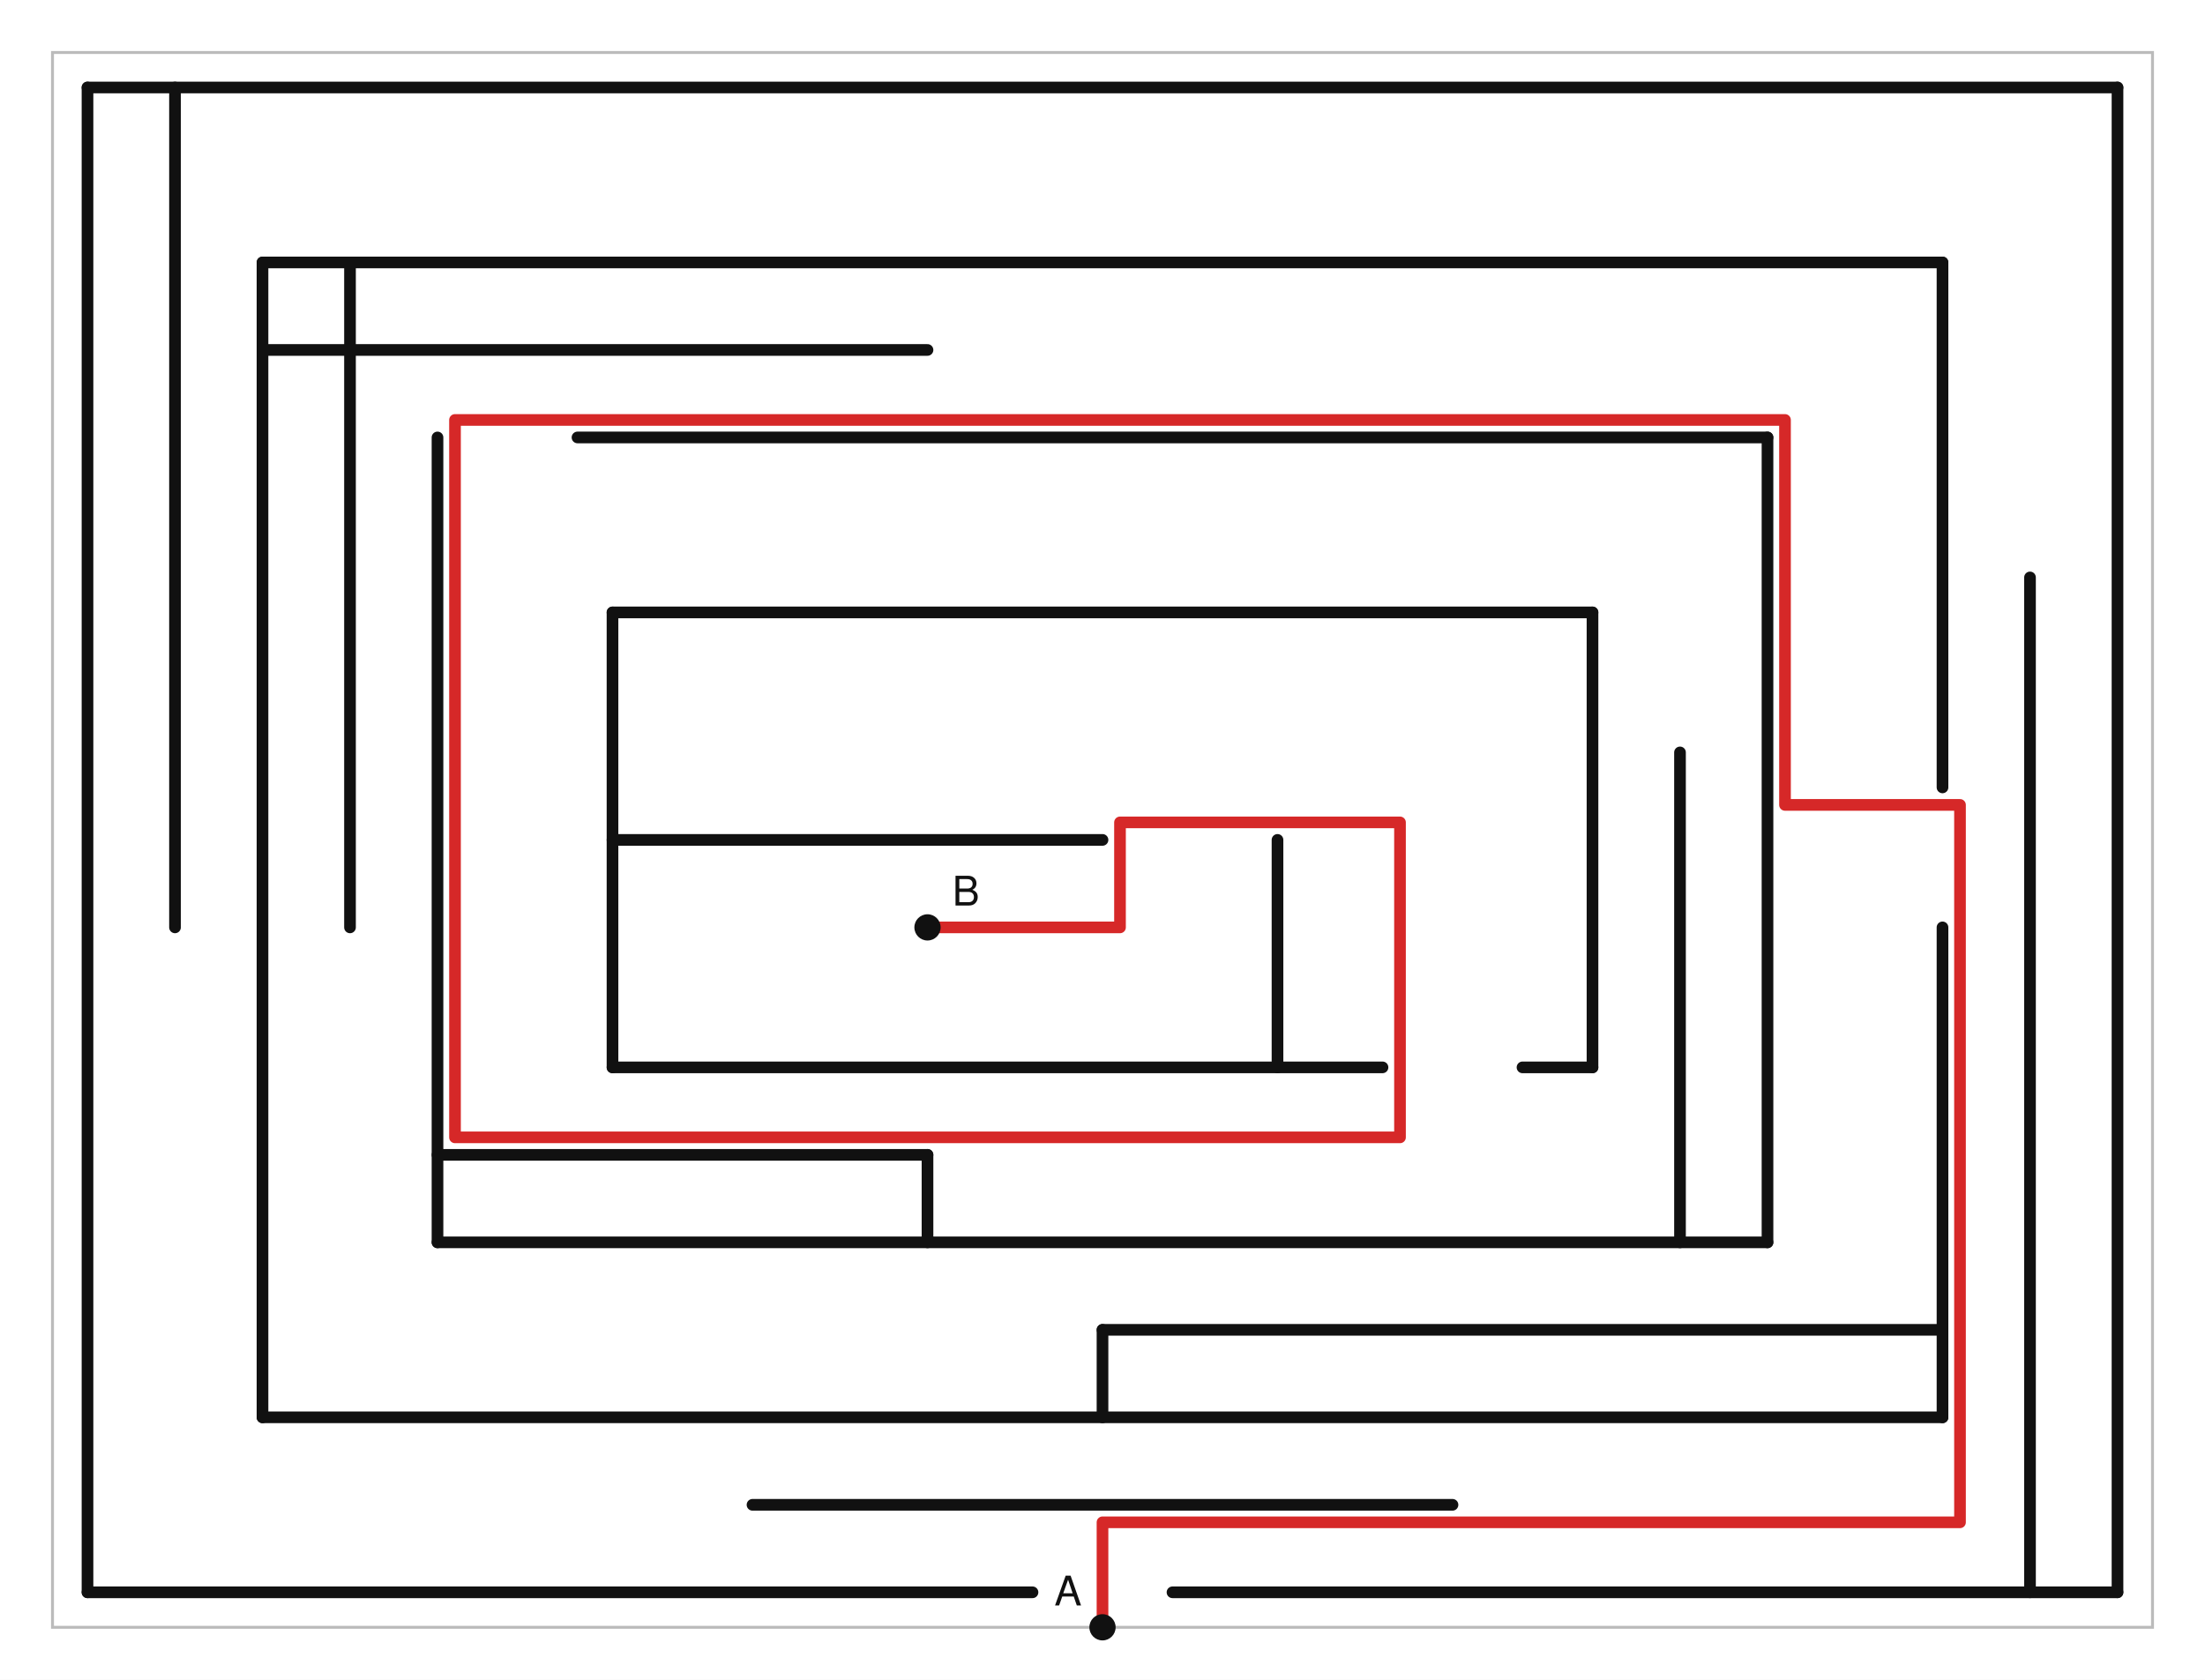
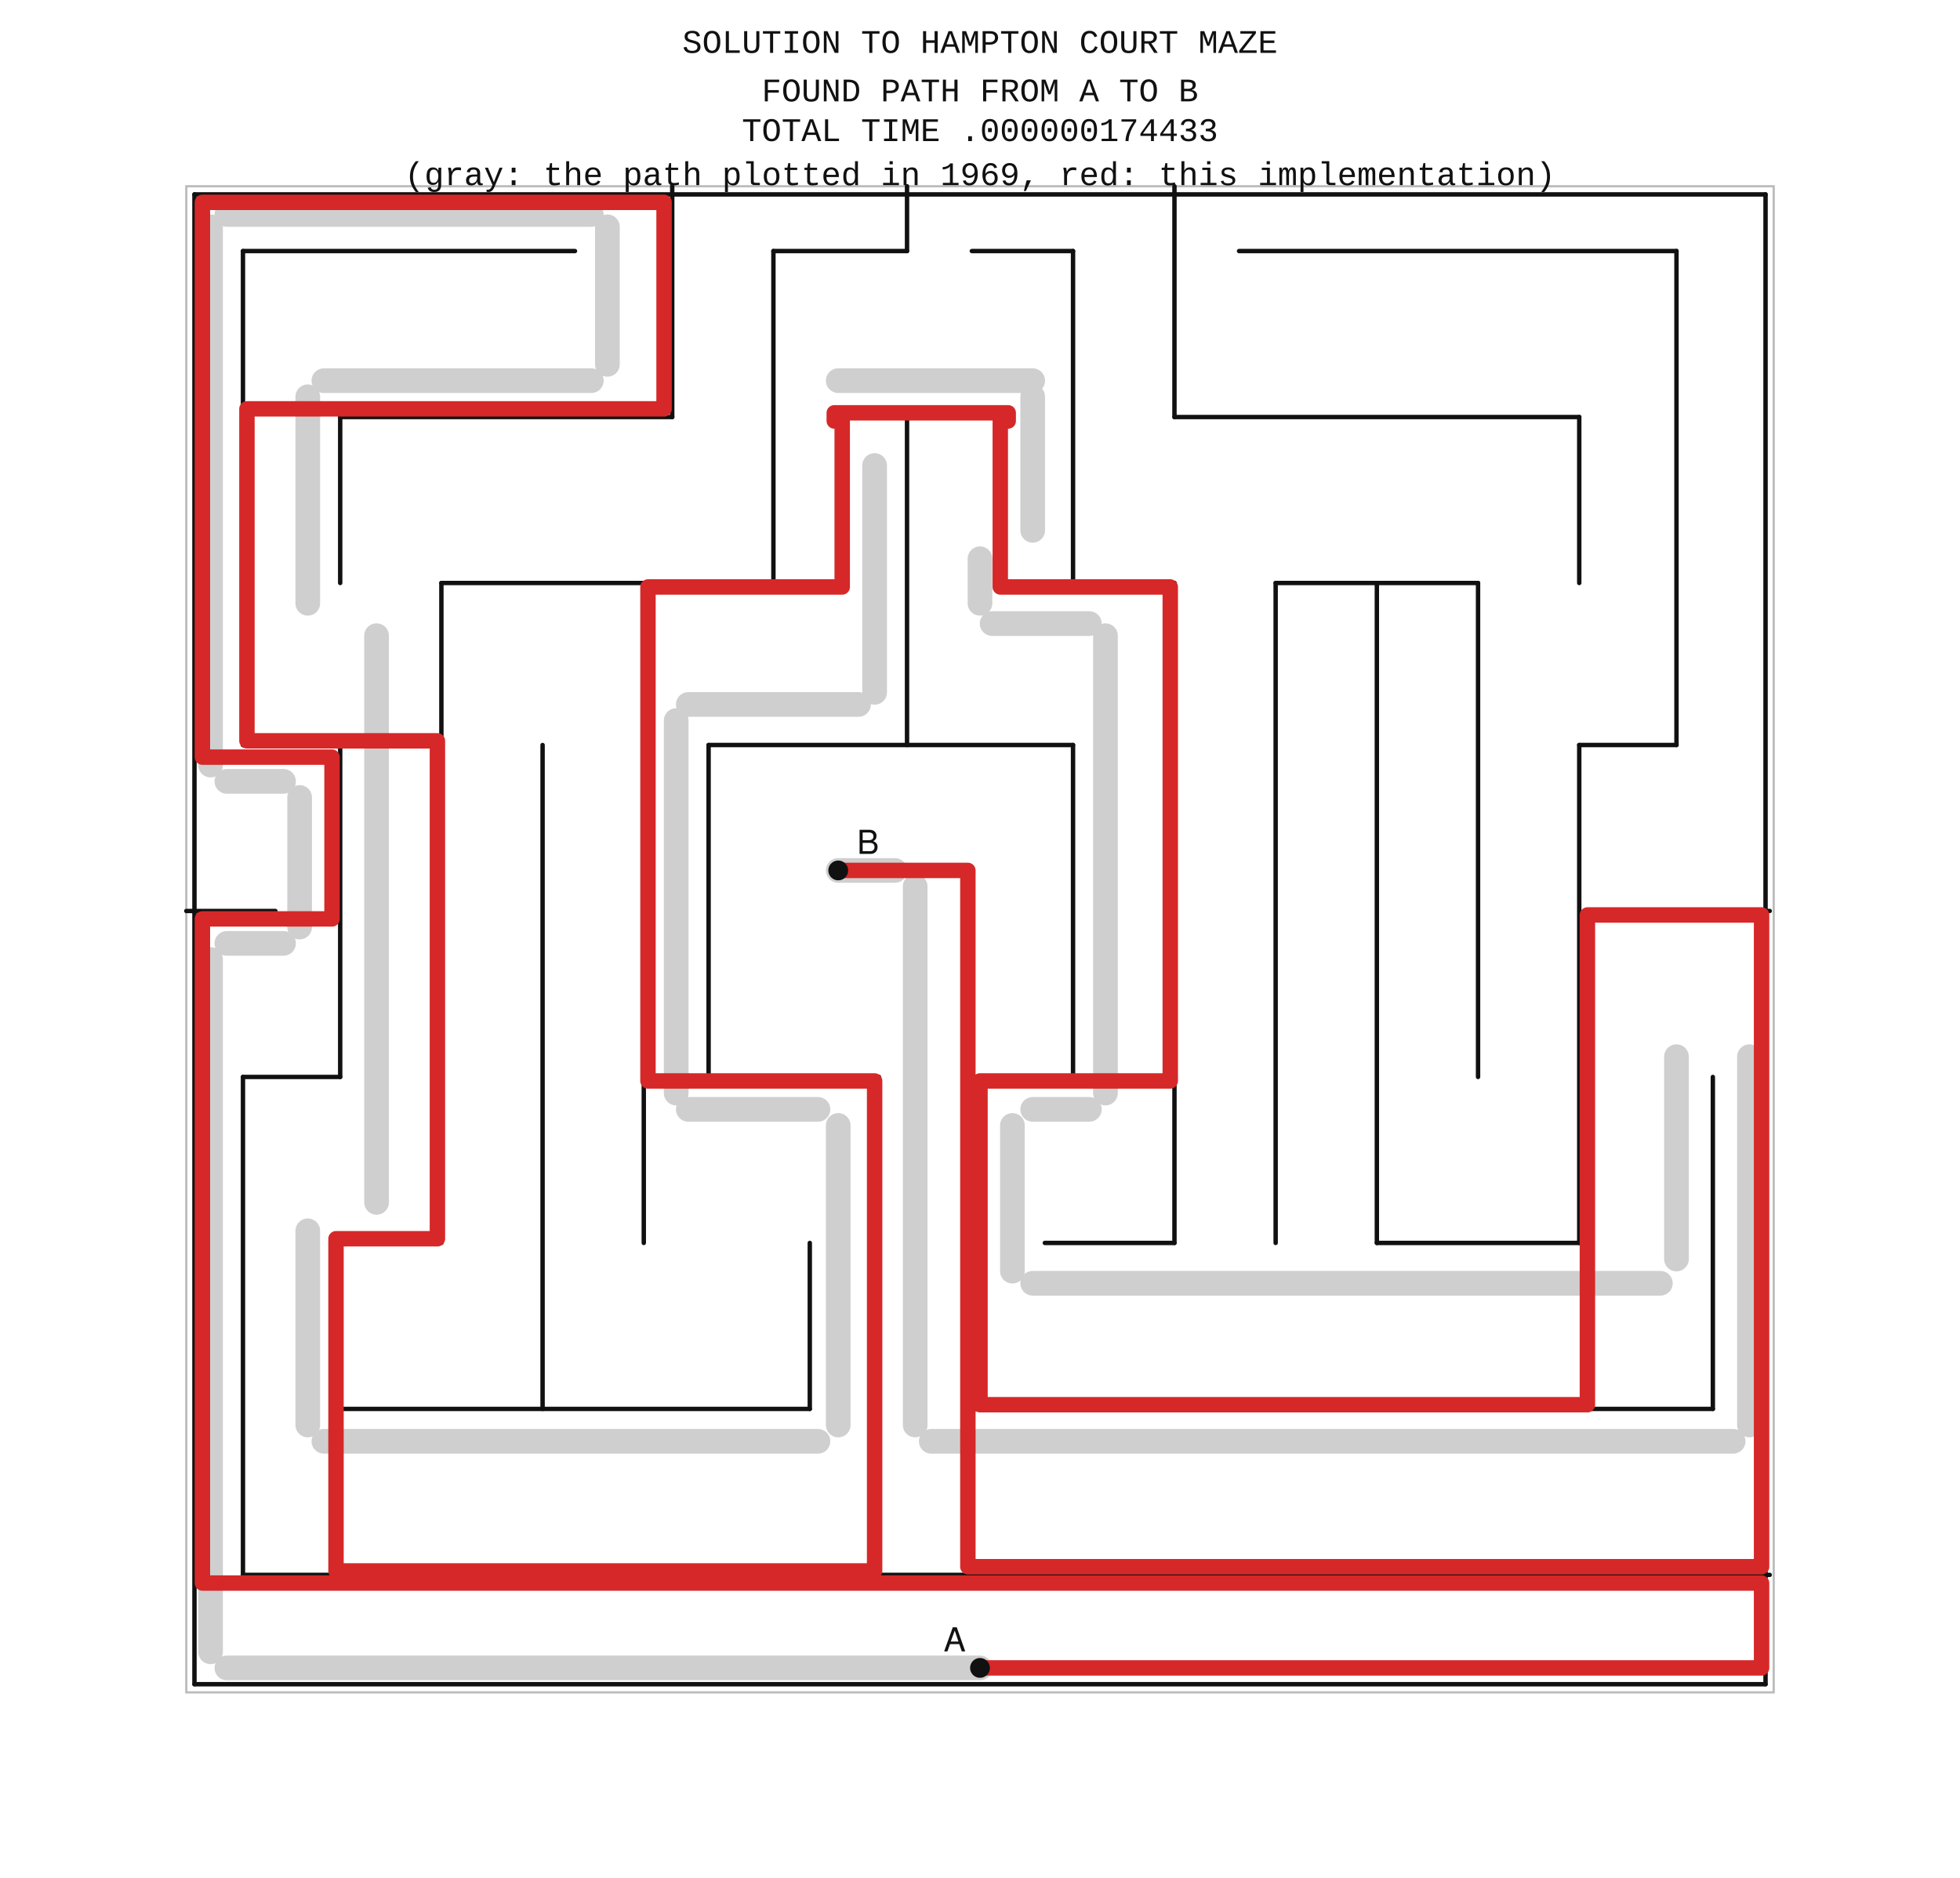
- <svg xmlns="http://www.w3.org/2000/svg" width="756" height="576" viewBox="0 0 756 576">
+ <svg xmlns="http://www.w3.org/2000/svg" width="889" height="852" viewBox="0 0 889 852">
  <rect width="100%" height="100%" fill="#ffffff" />
-   <rect x="18.0" y="18.0" width="720.0" height="540.0" fill="none" stroke="#bbbbbb" stroke-width="1" />
-   <line x1="30.0" y1="546.0" x2="354.0" y2="546.0" stroke="#111111" stroke-width="4" stroke-linecap="round" />
-   <line x1="402.0" y1="546.0" x2="726.0" y2="546.0" stroke="#111111" stroke-width="4" stroke-linecap="round" />
-   <line x1="258.0" y1="516.0" x2="498.0" y2="516.0" stroke="#111111" stroke-width="4" stroke-linecap="round" />
-   <line x1="90.0" y1="486.0" x2="666.0" y2="486.0" stroke="#111111" stroke-width="4" stroke-linecap="round" />
-   <line x1="378.0" y1="456.0" x2="666.0" y2="456.0" stroke="#111111" stroke-width="4" stroke-linecap="round" />
-   <line x1="150.0" y1="426.0" x2="606.0" y2="426.0" stroke="#111111" stroke-width="4" stroke-linecap="round" />
-   <line x1="150.0" y1="396.0" x2="318.0" y2="396.0" stroke="#111111" stroke-width="4" stroke-linecap="round" />
-   <line x1="210.0" y1="366.0" x2="474.0" y2="366.0" stroke="#111111" stroke-width="4" stroke-linecap="round" />
-   <line x1="522.0" y1="366.0" x2="546.0" y2="366.0" stroke="#111111" stroke-width="4" stroke-linecap="round" />
-   <line x1="210.0" y1="288.0" x2="378.0" y2="288.0" stroke="#111111" stroke-width="4" stroke-linecap="round" />
-   <line x1="210.0" y1="210.0" x2="546.0" y2="210.0" stroke="#111111" stroke-width="4" stroke-linecap="round" />
-   <line x1="198.0" y1="150.0" x2="606.0" y2="150.0" stroke="#111111" stroke-width="4" stroke-linecap="round" />
-   <line x1="90.0" y1="120.0" x2="318.0" y2="120.0" stroke="#111111" stroke-width="4" stroke-linecap="round" />
-   <line x1="90.0" y1="90.0" x2="666.0" y2="90.0" stroke="#111111" stroke-width="4" stroke-linecap="round" />
-   <line x1="30.0" y1="30.0" x2="726.0" y2="30.0" stroke="#111111" stroke-width="4" stroke-linecap="round" />
-   <line x1="30.0" y1="546.0" x2="30.0" y2="30.0" stroke="#111111" stroke-width="4" stroke-linecap="round" />
-   <line x1="60.0" y1="318.0" x2="60.0" y2="30.0" stroke="#111111" stroke-width="4" stroke-linecap="round" />
-   <line x1="90.0" y1="486.0" x2="90.0" y2="90.0" stroke="#111111" stroke-width="4" stroke-linecap="round" />
-   <line x1="120.0" y1="318.0" x2="120.0" y2="90.0" stroke="#111111" stroke-width="4" stroke-linecap="round" />
-   <line x1="150.0" y1="426.0" x2="150.0" y2="150.0" stroke="#111111" stroke-width="4" stroke-linecap="round" />
-   <line x1="210.0" y1="366.0" x2="210.0" y2="210.0" stroke="#111111" stroke-width="4" stroke-linecap="round" />
-   <line x1="318.0" y1="426.0" x2="318.0" y2="396.0" stroke="#111111" stroke-width="4" stroke-linecap="round" />
-   <line x1="378.0" y1="486.0" x2="378.0" y2="456.0" stroke="#111111" stroke-width="4" stroke-linecap="round" />
-   <line x1="438.0" y1="366.0" x2="438.0" y2="288.0" stroke="#111111" stroke-width="4" stroke-linecap="round" />
-   <line x1="546.0" y1="366.0" x2="546.0" y2="210.0" stroke="#111111" stroke-width="4" stroke-linecap="round" />
-   <line x1="576.0" y1="426.0" x2="576.0" y2="258.0" stroke="#111111" stroke-width="4" stroke-linecap="round" />
-   <line x1="606.0" y1="426.0" x2="606.0" y2="150.0" stroke="#111111" stroke-width="4" stroke-linecap="round" />
-   <line x1="666.0" y1="486.0" x2="666.0" y2="318.0" stroke="#111111" stroke-width="4" stroke-linecap="round" />
-   <line x1="666.0" y1="270.0" x2="666.0" y2="90.0" stroke="#111111" stroke-width="4" stroke-linecap="round" />
-   <line x1="696.0" y1="546.0" x2="696.0" y2="198.0" stroke="#111111" stroke-width="4" stroke-linecap="round" />
-   <line x1="726.0" y1="546.0" x2="726.0" y2="30.0" stroke="#111111" stroke-width="4" stroke-linecap="round" />
-   <polyline points="378.0,558.0 378.0,522.0 672.0,522.0 672.0,276.0 612.0,276.0 612.0,144.0 156.0,144.0 156.0,390.0 480.0,390.0 480.0,282.0 384.0,282.0 384.0,318.0 318.0,318.0" fill="none" stroke="#d62828" stroke-width="4" stroke-linejoin="round" stroke-linecap="round" />
-   <circle cx="378.0" cy="558.0" r="4.5" fill="#111111" />
-   <circle cx="318.0" cy="318.0" r="4.5" fill="#111111" />
-   <text x="361.5" y="550.5" font-family="Helvetica, Arial, sans-serif" font-size="14" fill="#111111">A</text>
-   <text x="326.5" y="310.5" font-family="Helvetica, Arial, sans-serif" font-size="14" fill="#111111">B</text>
+   <rect x="84.5" y="84.5" width="720.0" height="683.3" fill="none" stroke="#bbbbbb" stroke-width="1" />
+   <line x1="102.9" y1="756.7" x2="444.5" y2="756.7" stroke="#cfcfcf" stroke-width="11.2" stroke-linecap="round" />
+   <line x1="146.9" y1="653.9" x2="371.0" y2="653.9" stroke="#cfcfcf" stroke-width="11.2" stroke-linecap="round" />
+   <line x1="422.4" y1="653.9" x2="786.1" y2="653.9" stroke="#cfcfcf" stroke-width="11.2" stroke-linecap="round" />
+   <line x1="468.4" y1="582.2" x2="753.1" y2="582.2" stroke="#cfcfcf" stroke-width="11.2" stroke-linecap="round" />
+   <line x1="312.2" y1="503.3" x2="371.0" y2="503.3" stroke="#cfcfcf" stroke-width="11.2" stroke-linecap="round" />
+   <line x1="468.4" y1="503.3" x2="494.1" y2="503.3" stroke="#cfcfcf" stroke-width="11.2" stroke-linecap="round" />
+   <line x1="102.9" y1="428.0" x2="128.6" y2="428.0" stroke="#cfcfcf" stroke-width="11.2" stroke-linecap="round" />
+   <line x1="380.2" y1="394.9" x2="405.9" y2="394.9" stroke="#cfcfcf" stroke-width="11.2" stroke-linecap="round" />
+   <line x1="102.9" y1="354.5" x2="128.6" y2="354.5" stroke="#cfcfcf" stroke-width="11.2" stroke-linecap="round" />
+   <line x1="312.2" y1="319.6" x2="389.4" y2="319.6" stroke="#cfcfcf" stroke-width="11.2" stroke-linecap="round" />
+   <line x1="450.0" y1="282.9" x2="494.1" y2="282.9" stroke="#cfcfcf" stroke-width="11.2" stroke-linecap="round" />
+   <line x1="146.9" y1="172.7" x2="268.2" y2="172.7" stroke="#cfcfcf" stroke-width="11.2" stroke-linecap="round" />
+   <line x1="380.2" y1="172.7" x2="468.4" y2="172.7" stroke="#cfcfcf" stroke-width="11.2" stroke-linecap="round" />
+   <line x1="102.9" y1="97.3" x2="268.2" y2="97.3" stroke="#cfcfcf" stroke-width="11.2" stroke-linecap="round" />
+   <line x1="95.5" y1="749.4" x2="95.5" y2="435.3" stroke="#cfcfcf" stroke-width="11.2" stroke-linecap="round" />
+   <line x1="95.5" y1="347.1" x2="95.5" y2="102.9" stroke="#cfcfcf" stroke-width="11.2" stroke-linecap="round" />
+   <line x1="135.9" y1="420.6" x2="135.9" y2="361.8" stroke="#cfcfcf" stroke-width="11.2" stroke-linecap="round" />
+   <line x1="139.6" y1="646.5" x2="139.6" y2="558.4" stroke="#cfcfcf" stroke-width="11.2" stroke-linecap="round" />
+   <line x1="139.6" y1="273.7" x2="139.6" y2="180.0" stroke="#cfcfcf" stroke-width="11.2" stroke-linecap="round" />
+   <line x1="170.8" y1="545.5" x2="170.8" y2="288.4" stroke="#cfcfcf" stroke-width="11.2" stroke-linecap="round" />
+   <line x1="275.5" y1="165.3" x2="275.5" y2="102.9" stroke="#cfcfcf" stroke-width="11.2" stroke-linecap="round" />
+   <line x1="306.7" y1="495.9" x2="306.7" y2="326.9" stroke="#cfcfcf" stroke-width="11.2" stroke-linecap="round" />
+   <line x1="380.2" y1="646.5" x2="380.2" y2="510.6" stroke="#cfcfcf" stroke-width="11.2" stroke-linecap="round" />
+   <line x1="396.7" y1="314.1" x2="396.7" y2="211.2" stroke="#cfcfcf" stroke-width="11.2" stroke-linecap="round" />
+   <line x1="415.1" y1="646.5" x2="415.1" y2="402.2" stroke="#cfcfcf" stroke-width="11.2" stroke-linecap="round" />
+   <line x1="444.5" y1="273.7" x2="444.5" y2="253.5" stroke="#cfcfcf" stroke-width="11.2" stroke-linecap="round" />
+   <line x1="459.2" y1="576.7" x2="459.2" y2="510.6" stroke="#cfcfcf" stroke-width="11.2" stroke-linecap="round" />
+   <line x1="468.4" y1="240.6" x2="468.4" y2="180.0" stroke="#cfcfcf" stroke-width="11.2" stroke-linecap="round" />
+   <line x1="501.4" y1="495.9" x2="501.4" y2="288.4" stroke="#cfcfcf" stroke-width="11.2" stroke-linecap="round" />
+   <line x1="760.4" y1="571.2" x2="760.4" y2="479.4" stroke="#cfcfcf" stroke-width="11.2" stroke-linecap="round" />
+   <line x1="793.5" y1="646.5" x2="793.5" y2="479.4" stroke="#cfcfcf" stroke-width="11.2" stroke-linecap="round" />
+   <line x1="88.2" y1="764.1" x2="800.8" y2="764.1" stroke="#111111" stroke-width="2" stroke-linecap="round" />
+   <line x1="110.2" y1="714.5" x2="802.7" y2="714.5" stroke="#111111" stroke-width="2" stroke-linecap="round" />
+   <line x1="154.3" y1="639.2" x2="367.3" y2="639.2" stroke="#111111" stroke-width="2" stroke-linecap="round" />
+   <line x1="442.7" y1="639.2" x2="776.9" y2="639.2" stroke="#111111" stroke-width="2" stroke-linecap="round" />
+   <line x1="473.9" y1="563.9" x2="532.7" y2="563.9" stroke="#111111" stroke-width="2" stroke-linecap="round" />
+   <line x1="624.5" y1="563.9" x2="716.3" y2="563.9" stroke="#111111" stroke-width="2" stroke-linecap="round" />
+   <line x1="110.2" y1="488.6" x2="154.3" y2="488.6" stroke="#111111" stroke-width="2" stroke-linecap="round" />
+   <line x1="321.4" y1="488.6" x2="398.6" y2="488.6" stroke="#111111" stroke-width="2" stroke-linecap="round" />
+   <line x1="442.7" y1="488.6" x2="486.7" y2="488.6" stroke="#111111" stroke-width="2" stroke-linecap="round" />
+   <line x1="84.5" y1="413.3" x2="124.9" y2="413.3" stroke="#111111" stroke-width="2" stroke-linecap="round" />
+   <line x1="760.4" y1="413.3" x2="802.7" y2="413.3" stroke="#111111" stroke-width="2" stroke-linecap="round" />
+   <line x1="110.2" y1="338.0" x2="154.3" y2="338.0" stroke="#111111" stroke-width="2" stroke-linecap="round" />
+   <line x1="321.4" y1="338.0" x2="486.7" y2="338.0" stroke="#111111" stroke-width="2" stroke-linecap="round" />
+   <line x1="716.3" y1="338.0" x2="760.4" y2="338.0" stroke="#111111" stroke-width="2" stroke-linecap="round" />
+   <line x1="200.2" y1="264.5" x2="380.2" y2="264.5" stroke="#111111" stroke-width="2" stroke-linecap="round" />
+   <line x1="455.5" y1="264.5" x2="532.7" y2="264.5" stroke="#111111" stroke-width="2" stroke-linecap="round" />
+   <line x1="578.6" y1="264.5" x2="670.4" y2="264.5" stroke="#111111" stroke-width="2" stroke-linecap="round" />
+   <line x1="154.3" y1="189.2" x2="304.9" y2="189.2" stroke="#111111" stroke-width="2" stroke-linecap="round" />
+   <line x1="380.2" y1="189.2" x2="455.5" y2="189.2" stroke="#111111" stroke-width="2" stroke-linecap="round" />
+   <line x1="532.7" y1="189.2" x2="716.3" y2="189.2" stroke="#111111" stroke-width="2" stroke-linecap="round" />
+   <line x1="110.2" y1="113.9" x2="260.8" y2="113.9" stroke="#111111" stroke-width="2" stroke-linecap="round" />
+   <line x1="350.8" y1="113.9" x2="411.4" y2="113.9" stroke="#111111" stroke-width="2" stroke-linecap="round" />
+   <line x1="440.8" y1="113.9" x2="486.7" y2="113.9" stroke="#111111" stroke-width="2" stroke-linecap="round" />
+   <line x1="562.0" y1="113.9" x2="760.4" y2="113.9" stroke="#111111" stroke-width="2" stroke-linecap="round" />
+   <line x1="88.2" y1="88.2" x2="800.8" y2="88.2" stroke="#111111" stroke-width="2" stroke-linecap="round" />
+   <line x1="88.2" y1="764.1" x2="88.2" y2="88.2" stroke="#111111" stroke-width="2" stroke-linecap="round" />
+   <line x1="110.2" y1="714.5" x2="110.2" y2="488.6" stroke="#111111" stroke-width="2" stroke-linecap="round" />
+   <line x1="110.2" y1="338.0" x2="110.2" y2="113.9" stroke="#111111" stroke-width="2" stroke-linecap="round" />
+   <line x1="154.3" y1="639.2" x2="154.3" y2="563.9" stroke="#111111" stroke-width="2" stroke-linecap="round" />
+   <line x1="154.3" y1="488.6" x2="154.3" y2="338.0" stroke="#111111" stroke-width="2" stroke-linecap="round" />
+   <line x1="154.3" y1="264.5" x2="154.3" y2="189.2" stroke="#111111" stroke-width="2" stroke-linecap="round" />
+   <line x1="200.2" y1="563.9" x2="200.2" y2="264.5" stroke="#111111" stroke-width="2" stroke-linecap="round" />
+   <line x1="246.1" y1="639.2" x2="246.1" y2="338.0" stroke="#111111" stroke-width="2" stroke-linecap="round" />
+   <line x1="292.0" y1="563.9" x2="292.0" y2="264.5" stroke="#111111" stroke-width="2" stroke-linecap="round" />
+   <line x1="304.9" y1="189.2" x2="304.9" y2="84.5" stroke="#111111" stroke-width="2" stroke-linecap="round" />
+   <line x1="321.4" y1="488.6" x2="321.4" y2="338.0" stroke="#111111" stroke-width="2" stroke-linecap="round" />
+   <line x1="350.8" y1="264.5" x2="350.8" y2="113.9" stroke="#111111" stroke-width="2" stroke-linecap="round" />
+   <line x1="367.3" y1="639.2" x2="367.3" y2="563.9" stroke="#111111" stroke-width="2" stroke-linecap="round" />
+   <line x1="398.6" y1="714.5" x2="398.6" y2="488.6" stroke="#111111" stroke-width="2" stroke-linecap="round" />
+   <line x1="411.4" y1="338.0" x2="411.4" y2="189.2" stroke="#111111" stroke-width="2" stroke-linecap="round" />
+   <line x1="411.4" y1="113.9" x2="411.4" y2="84.5" stroke="#111111" stroke-width="2" stroke-linecap="round" />
+   <line x1="442.7" y1="639.2" x2="442.7" y2="488.6" stroke="#111111" stroke-width="2" stroke-linecap="round" />
+   <line x1="486.7" y1="488.6" x2="486.7" y2="338.0" stroke="#111111" stroke-width="2" stroke-linecap="round" />
+   <line x1="486.7" y1="264.5" x2="486.7" y2="113.9" stroke="#111111" stroke-width="2" stroke-linecap="round" />
+   <line x1="532.7" y1="563.9" x2="532.7" y2="264.5" stroke="#111111" stroke-width="2" stroke-linecap="round" />
+   <line x1="532.7" y1="189.2" x2="532.7" y2="84.5" stroke="#111111" stroke-width="2" stroke-linecap="round" />
+   <line x1="578.6" y1="563.9" x2="578.6" y2="264.5" stroke="#111111" stroke-width="2" stroke-linecap="round" />
+   <line x1="624.5" y1="563.9" x2="624.5" y2="264.5" stroke="#111111" stroke-width="2" stroke-linecap="round" />
+   <line x1="670.4" y1="488.6" x2="670.4" y2="264.5" stroke="#111111" stroke-width="2" stroke-linecap="round" />
+   <line x1="716.3" y1="563.9" x2="716.3" y2="338.0" stroke="#111111" stroke-width="2" stroke-linecap="round" />
+   <line x1="716.3" y1="264.5" x2="716.3" y2="189.2" stroke="#111111" stroke-width="2" stroke-linecap="round" />
+   <line x1="760.4" y1="338.0" x2="760.4" y2="113.9" stroke="#111111" stroke-width="2" stroke-linecap="round" />
+   <line x1="776.9" y1="639.2" x2="776.9" y2="488.6" stroke="#111111" stroke-width="2" stroke-linecap="round" />
+   <line x1="800.8" y1="764.1" x2="800.8" y2="88.2" stroke="#111111" stroke-width="2" stroke-linecap="round" />
+   <polyline points="444.5,756.7 799.0,756.7 799.0,718.2 91.8,718.2 91.8,416.9 150.6,416.9 150.6,343.5 91.8,343.5 91.8,91.8 301.2,91.8 301.2,185.5 112.0,185.5 112.0,336.1 198.4,336.1 198.4,562.0 152.4,562.0 152.4,712.7 396.7,712.7 396.7,490.4 293.9,490.4 293.9,266.3 382.0,266.3 382.0,191.0 378.4,191.0 378.4,187.3 457.3,187.3 457.3,191.0 453.7,191.0 453.7,266.3 530.8,266.3 530.8,490.4 444.5,490.4 444.5,637.3 720.0,637.3 720.0,415.1 799.0,415.1 799.0,710.8 439.0,710.8 439.0,394.9 380.2,394.9" fill="none" stroke="#d62828" stroke-width="7" stroke-linejoin="round" stroke-linecap="round" />
+   <circle cx="444.5" cy="756.7" r="4.5" fill="#111111" />
+   <circle cx="380.2" cy="394.9" r="4.5" fill="#111111" />
+   <text x="428.0" y="749.2" font-family="Helvetica, Arial, sans-serif" font-size="15" fill="#111111">A</text>
+   <text x="388.7" y="387.4" font-family="Helvetica, Arial, sans-serif" font-size="15" fill="#111111">B</text>
+   <text x="50%" y="24" text-anchor="middle" font-family="Courier New, Courier, monospace" font-size="15" fill="#111">SOLUTION TO HAMPTON COURT MAZE</text>
+   <text x="50%" y="46" text-anchor="middle" font-family="Courier New, Courier, monospace" font-size="15" fill="#111">FOUND PATH FROM A TO B</text>
+   <text x="50%" y="64" text-anchor="middle" font-family="Courier New, Courier, monospace" font-size="15" fill="#111">TOTAL TIME .000000174433</text>
+   <text x="50%" y="84" text-anchor="middle" font-family="Courier New, Courier, monospace" font-size="15" fill="#111">(gray: the path plotted in 1969, red: this implementation)</text>
</svg>
